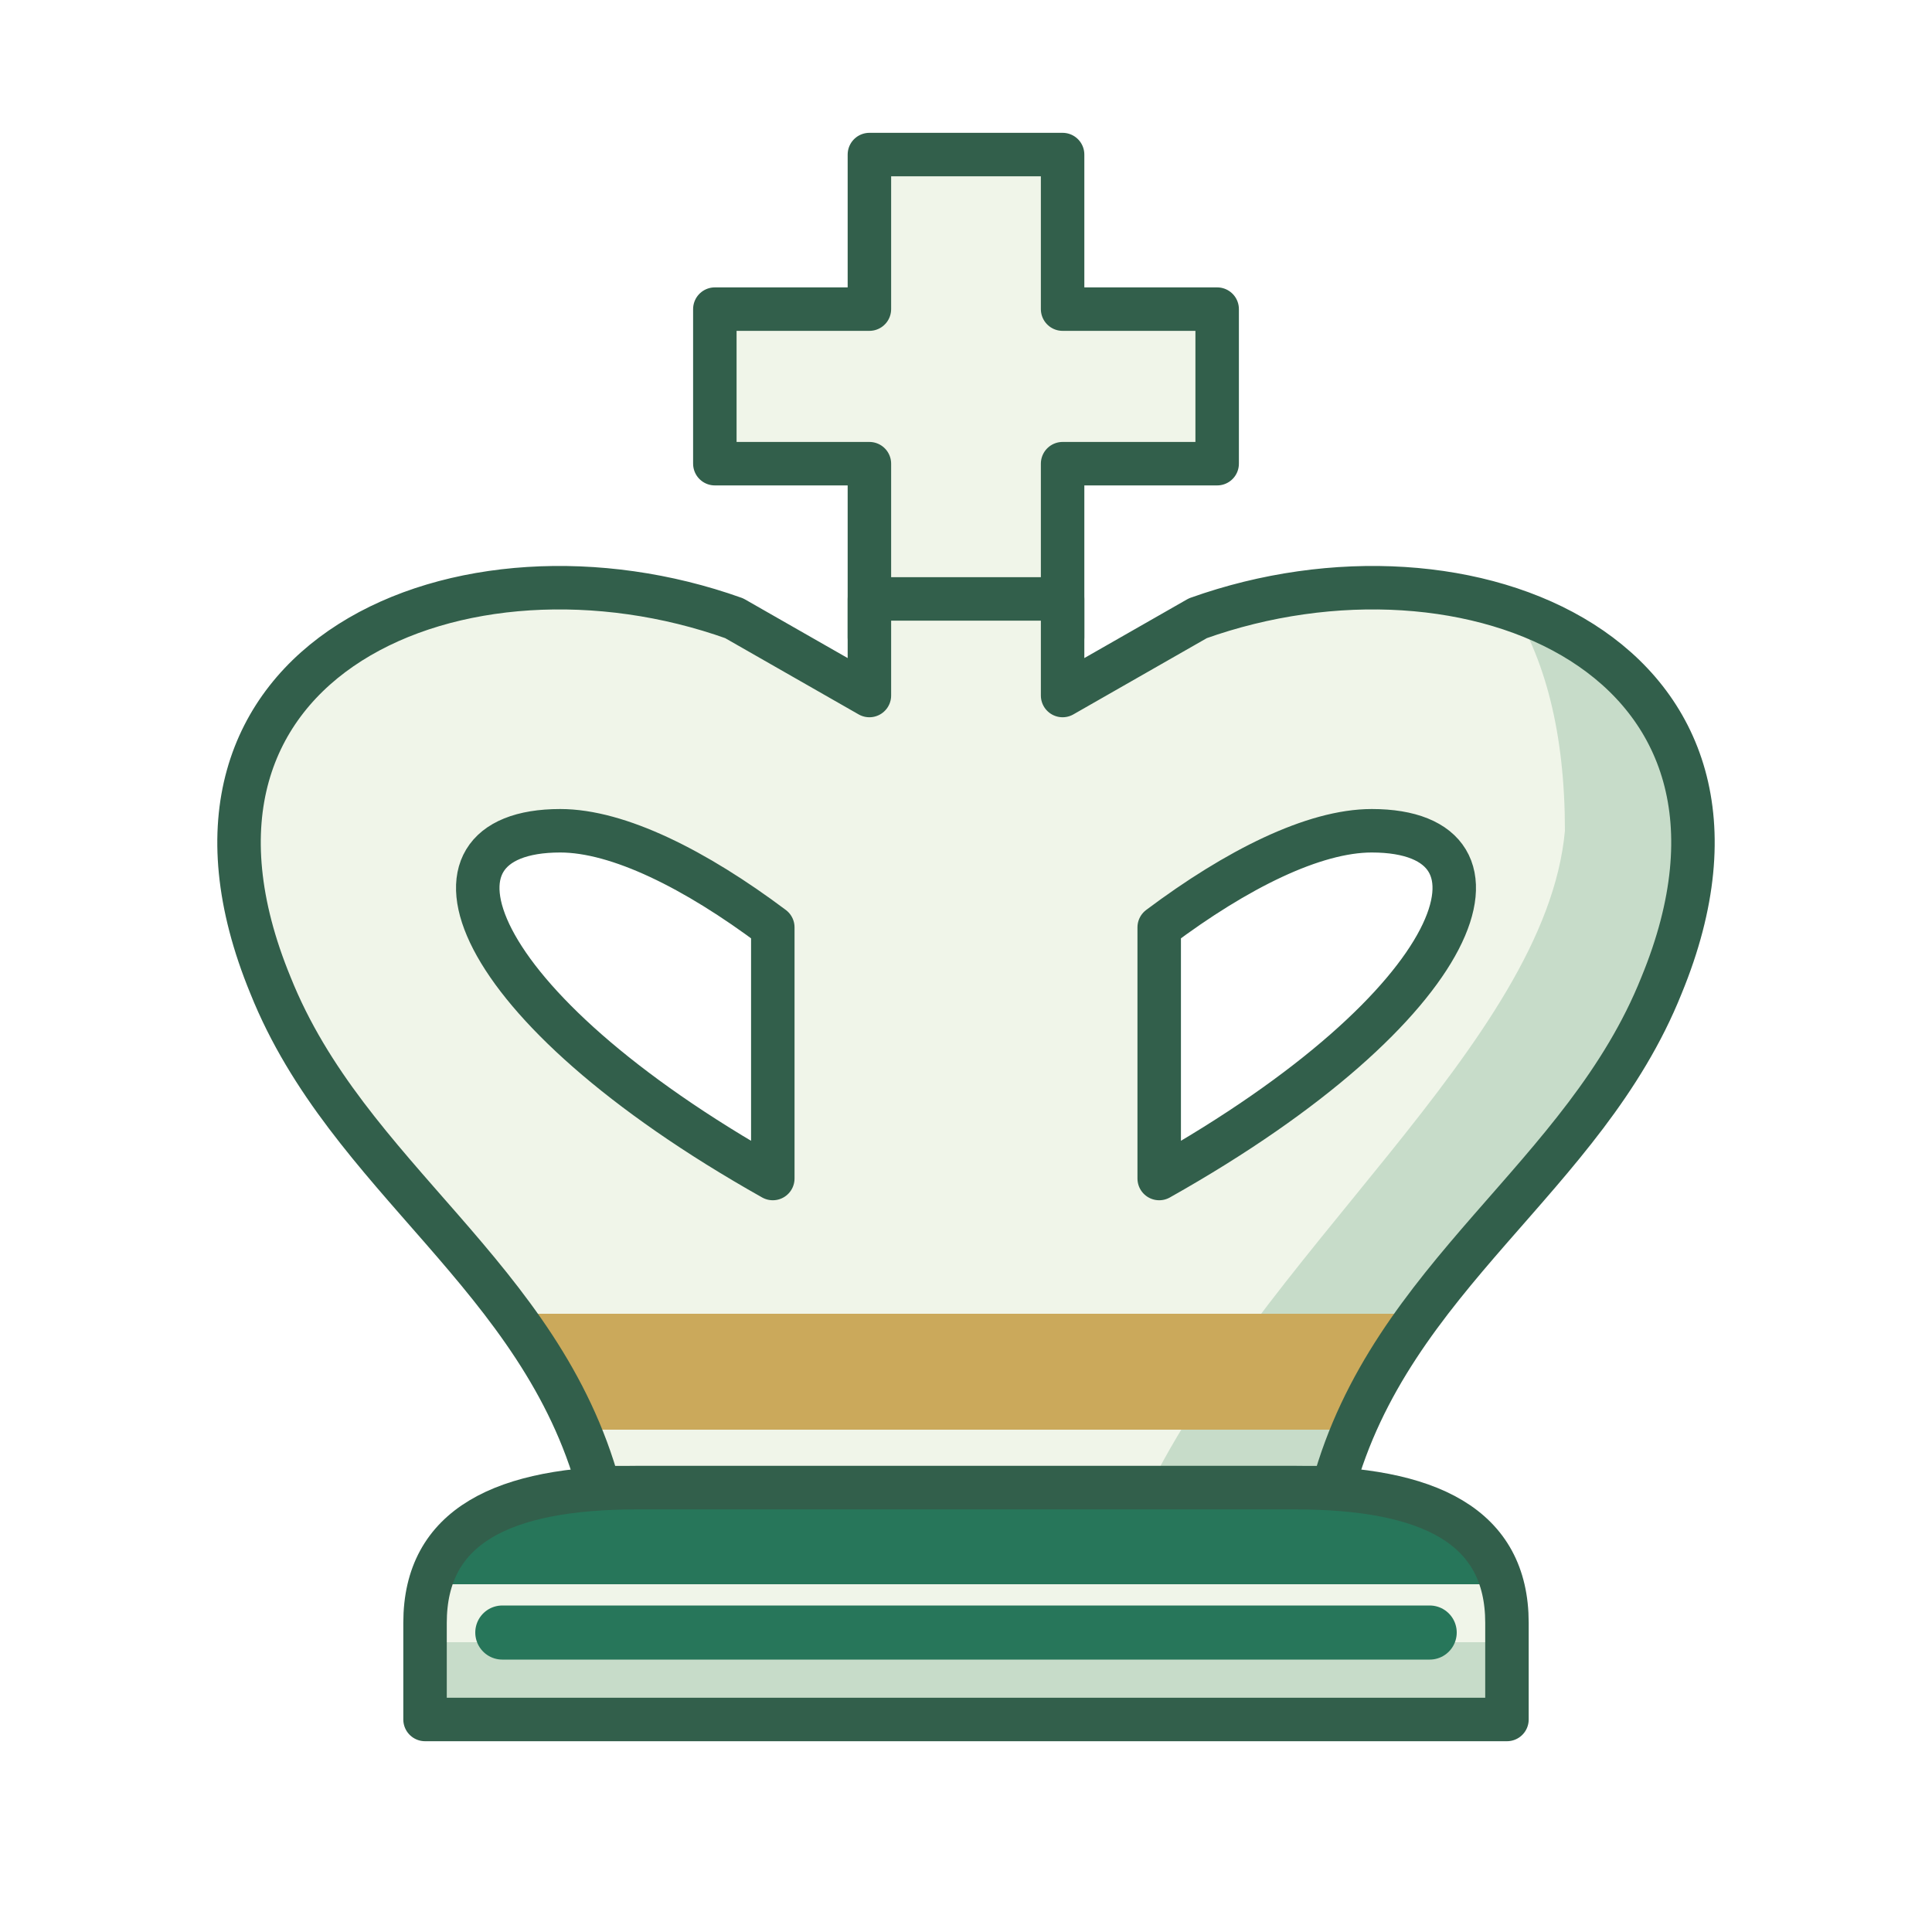
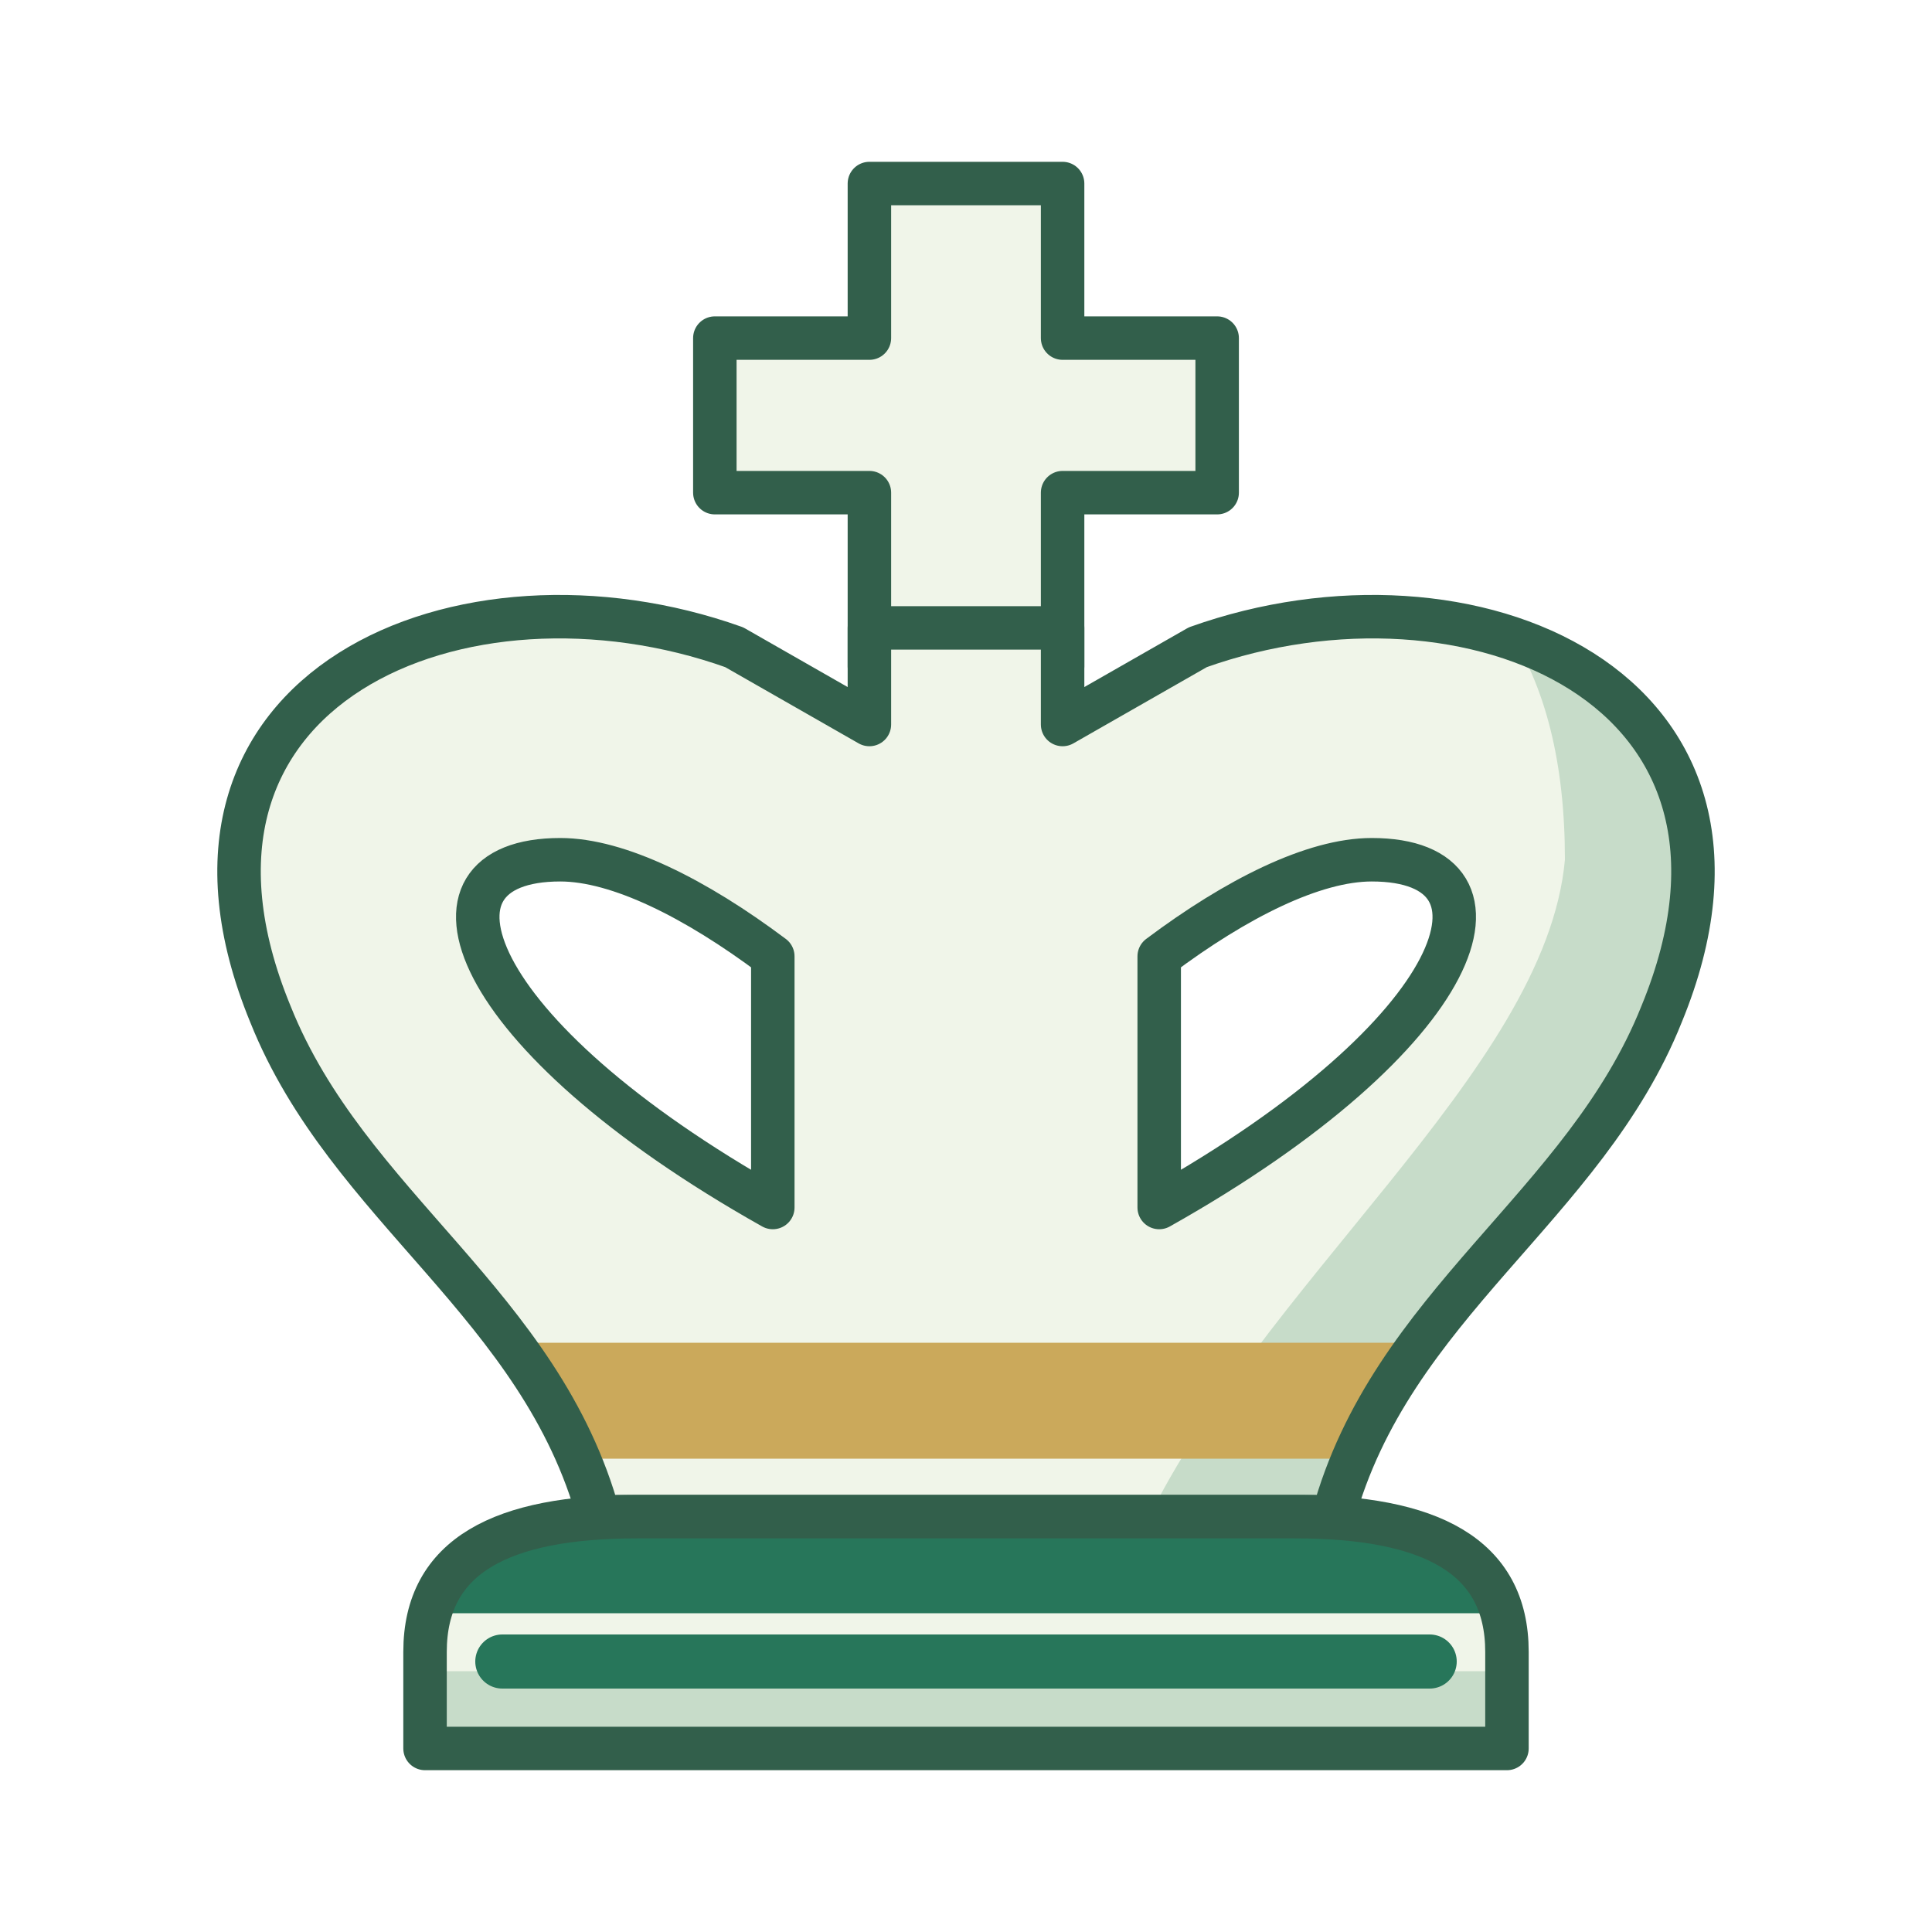
- <svg xmlns="http://www.w3.org/2000/svg" viewBox="0 0 100 100">
+ <svg xmlns="http://www.w3.org/2000/svg" viewBox="0 -1.5 100 100">
  <g fill="#F0F5E9" stroke="#325F4B" stroke-width="2.25" stroke-linejoin="round" stroke-linecap="round">
    <path d="M45 8 H55 V16 H63 V24 H55 V33 H45 V24 H37 V16 H45 Z" fill="#F0F5E9" stroke="none" fill-rule="evenodd" />
    <defs>
      <clipPath id="s10">
        <path d="M45 8 H55 V16 H63 V24 H55 V33 H45 V24 H37 V16 H45 Z" clip-rule="evenodd" />
      </clipPath>
    </defs>
    <g stroke="none" clip-path="url(#s10)">
      <path d="M10 68 H90 V74 H10 Z" fill="#CBA95B" />
      <path d="M10 78 H90 V82 H10 Z" fill="#27765A" />
    </g>
    <path d="M45 8 H55 V16 H63 V24 H55 V33 H45 V24 H37 V16 H45 Z" fill="none" />
    <path d="M31 77 C28 66 18 61 14 51 C7 34 24 27 38 32 L45 36 V31 H55 V36 L62 32 C76 27 93 34 86 51 C82 61 72 66 69 77 Z M29 43 C21 43 24 52 40 61 V48 C36 45 32 43 29 43 Z M71 43 C68 43 64 45 60 48 V61 C76 52 79 43 71 43 Z" fill="#F0F5E9" stroke="none" fill-rule="evenodd" />
    <defs>
      <clipPath id="s11">
        <path d="M31 77 C28 66 18 61 14 51 C7 34 24 27 38 32 L45 36 V31 H55 V36 L62 32 C76 27 93 34 86 51 C82 61 72 66 69 77 Z M29 43 C21 43 24 52 40 61 V48 C36 45 32 43 29 43 Z M71 43 C68 43 64 45 60 48 V61 C76 52 79 43 71 43 Z" clip-rule="evenodd" />
      </clipPath>
    </defs>
    <path d="M78 31 C89 35 91 43 86 51 C82 61 72 66 69 78 H59 C65 65 80 54 81 43 C81 38 80 34 78 31 Z" fill="#C7DCC9" stroke="none" clip-path="url(#s11)" />
    <g stroke="none" clip-path="url(#s11)">
      <path d="M10 68 H90 V74 H10 Z" fill="#CBA95B" />
      <path d="M10 78 H90 V82 H10 Z" fill="#27765A" />
    </g>
    <path d="M31 77 C28 66 18 61 14 51 C7 34 24 27 38 32 L45 36 V31 H55 V36 L62 32 C76 27 93 34 86 51 C82 61 72 66 69 77 Z M29 43 C21 43 24 52 40 61 V48 C36 45 32 43 29 43 Z M71 43 C68 43 64 45 60 48 V61 C76 52 79 43 71 43 Z" fill="none" />
    <path d="M22 89 V84 C22 79 26 77 33 77 H67 C74 77 78 79 78 84 V89 Z" fill="#F0F5E9" stroke="none" fill-rule="evenodd" />
    <defs>
      <clipPath id="s12">
        <path d="M22 89 V84 C22 79 26 77 33 77 H67 C74 77 78 79 78 84 V89 Z" clip-rule="evenodd" />
      </clipPath>
    </defs>
    <path d="M21 85 H79 V90 H21 Z" fill="#C7DCC9" stroke="none" clip-path="url(#s12)" />
    <g stroke="none" clip-path="url(#s12)">
      <path d="M10 68 H90 V74 H10 Z" fill="#CBA95B" />
      <path d="M10 78 H90 V82 H10 Z" fill="#27765A" />
    </g>
    <path d="M22 89 V84 C22 79 26 77 33 77 H67 C74 77 78 79 78 84 V89 Z" fill="none" />
    <path d="M26 84.5 H74" fill="none" stroke="#27765A" stroke-width="2.8" stroke-linecap="round" />
  </g>
</svg>
